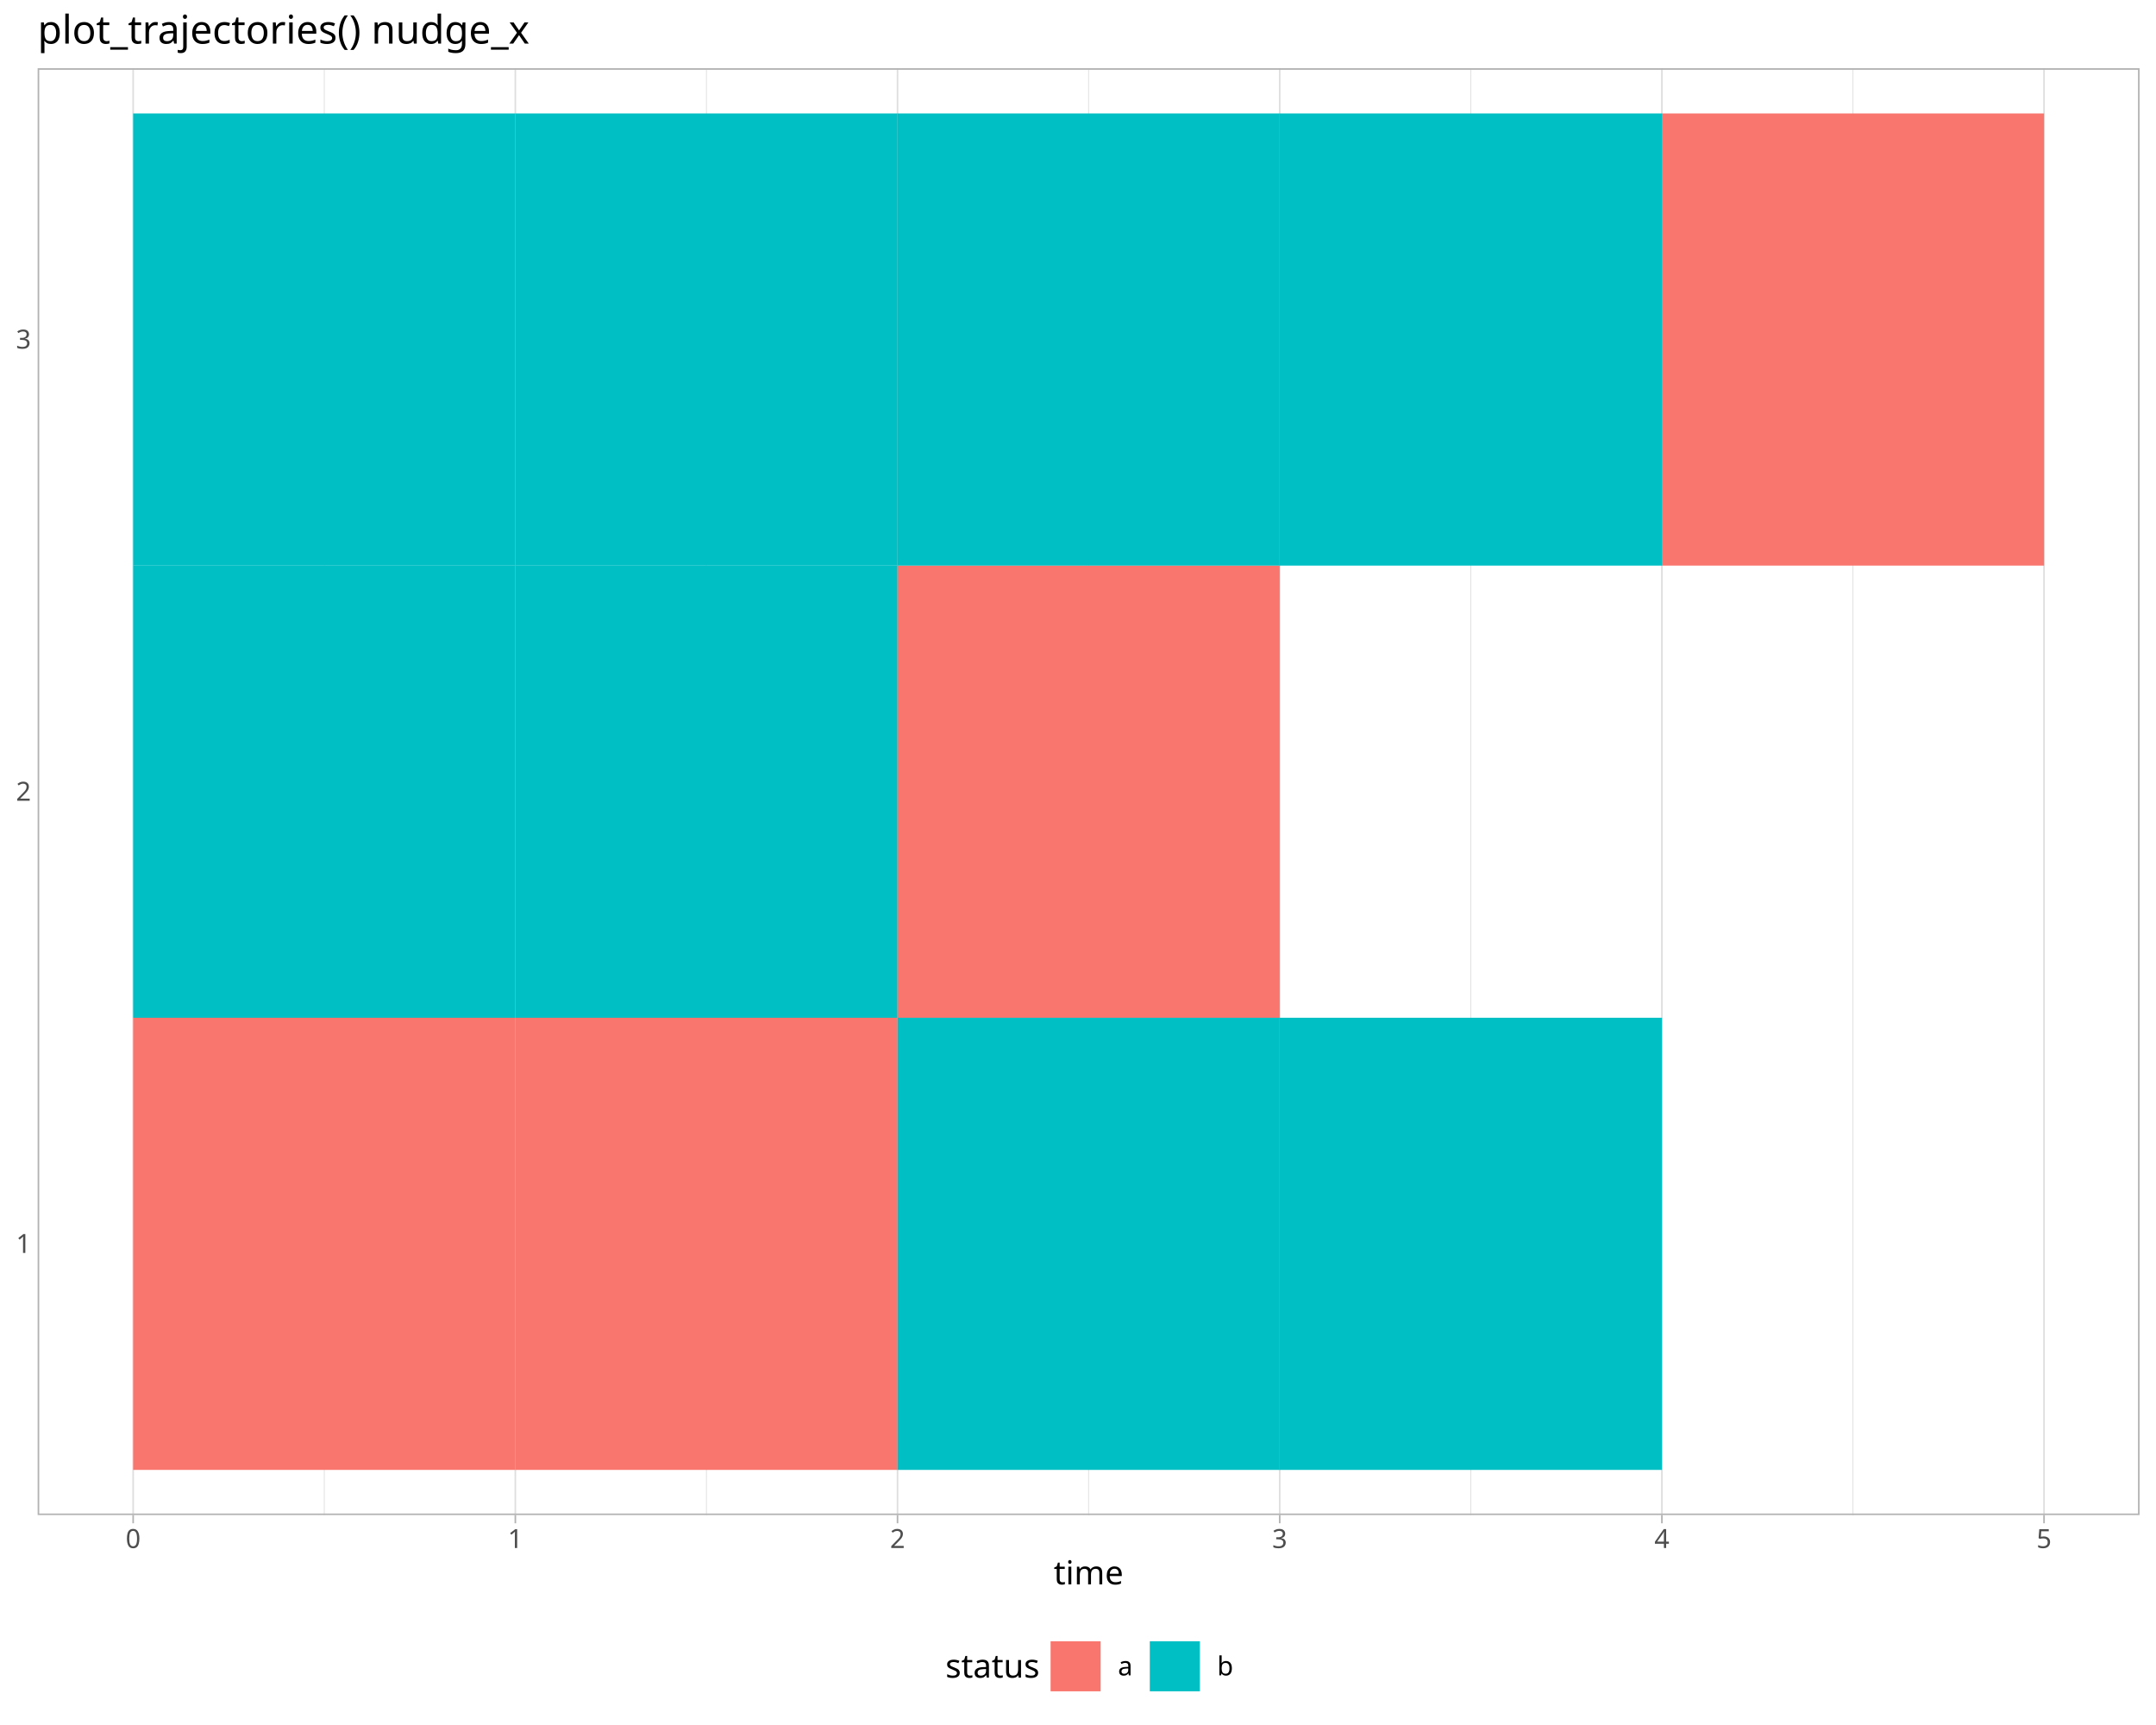
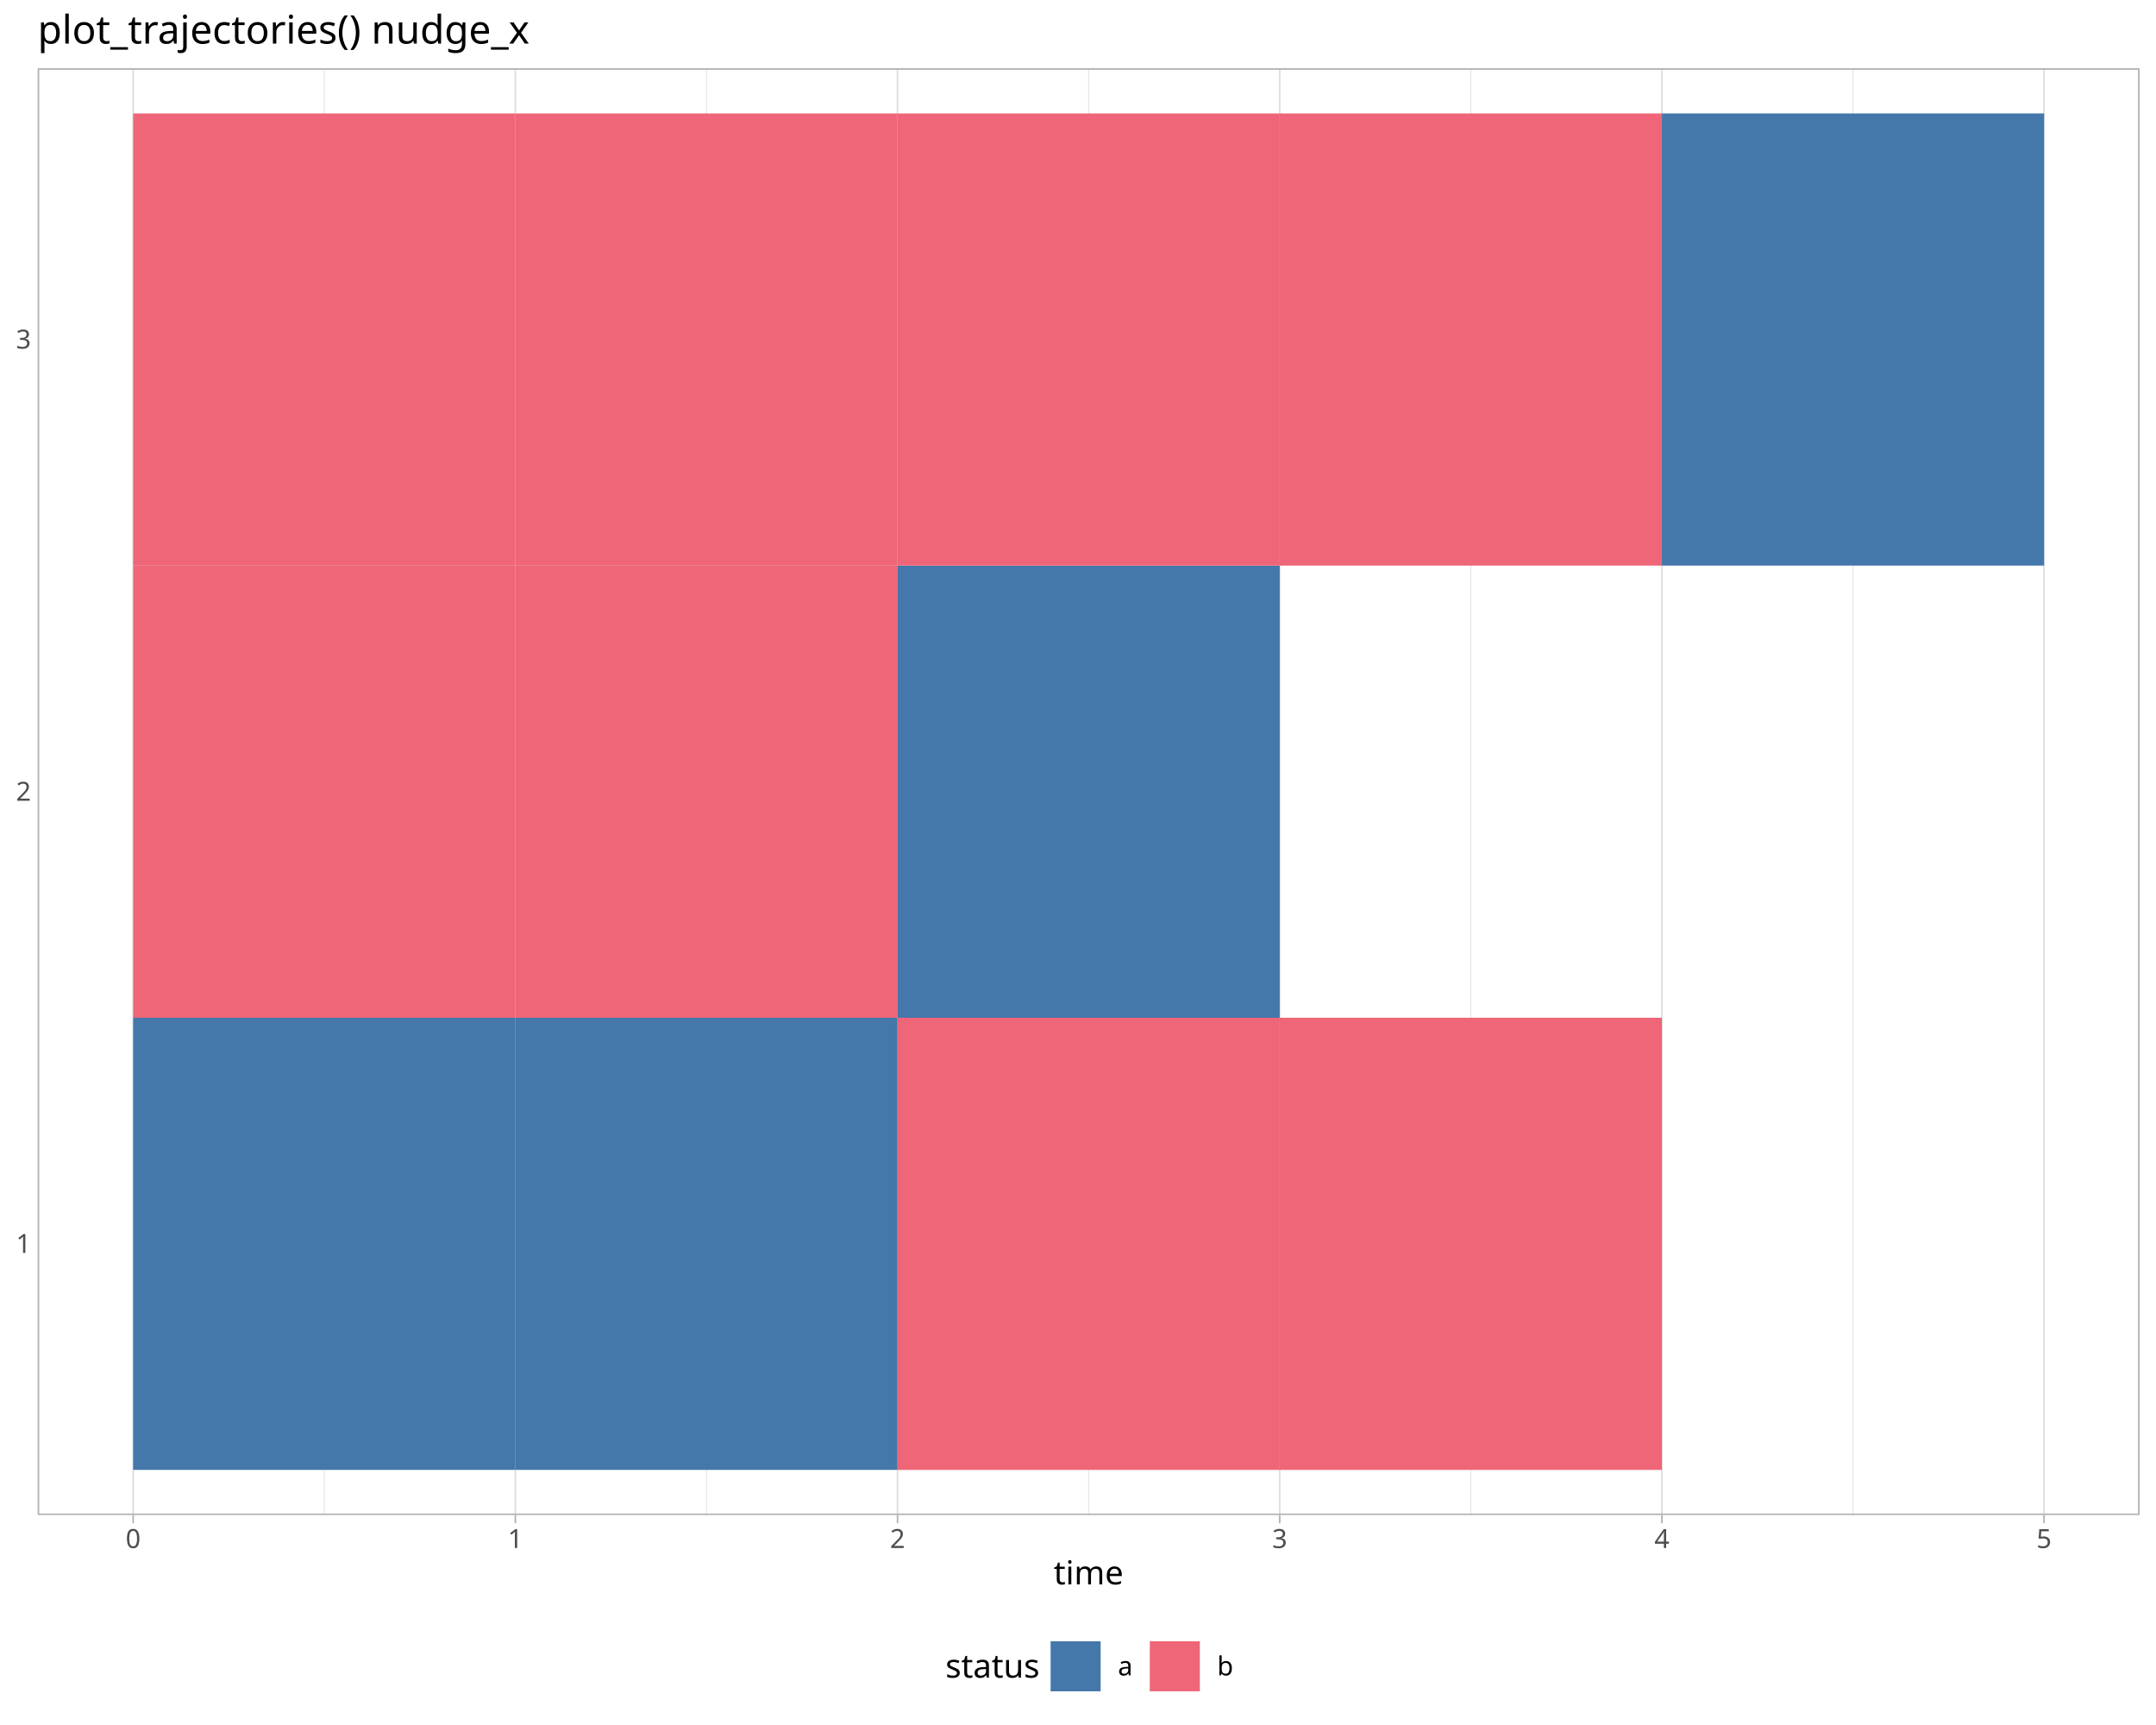
<svg xmlns="http://www.w3.org/2000/svg" class="svglite" data-engine-version="2.0" width="720.00pt" height="576.00pt" viewBox="0 0 720.00 576.00">
  <defs>
    <style type="text/css">
    .svglite line, .svglite polyline, .svglite polygon, .svglite path, .svglite rect, .svglite circle {
      fill: none;
      stroke: #000000;
      stroke-linecap: round;
      stroke-linejoin: round;
      stroke-miterlimit: 10.00;
    }
  </style>
  </defs>
  <rect width="100%" height="100%" style="stroke: none; fill: #FFFFFF;" />
  <defs>
    <clipPath id="cpMC4wMHw3MjAuMDB8MC4wMHw1NzYuMDA=">
      <rect x="0.00" y="0.00" width="720.00" height="576.00" />
    </clipPath>
  </defs>
  <g clip-path="url(#cpMC4wMHw3MjAuMDB8MC4wMHw1NzYuMDA=)">
    <rect x="0" y="0.00" width="720.00" height="576.00" style="stroke-width: 1.07; stroke: #FFFFFF; fill: #FFFFFF;" />
  </g>
  <defs>
    <clipPath id="cpMTIuNTd8NzE0LjUyfDIyLjc4fDUwNS45MQ==">
      <rect x="12.57" y="22.78" width="701.95" height="483.13" />
    </clipPath>
  </defs>
  <g clip-path="url(#cpMTIuNTd8NzE0LjUyfDIyLjc4fDUwNS45MQ==)">
    <rect x="12.57" y="22.78" width="701.95" height="483.13" style="stroke-width: 1.07; stroke: none; fill: #FFFFFF;" />
    <polyline points="108.29,505.91 108.29,22.78 " style="stroke-width: 0.27; stroke: #DEDEDE; stroke-linecap: butt;" />
    <polyline points="235.92,505.91 235.92,22.78 " style="stroke-width: 0.27; stroke: #DEDEDE; stroke-linecap: butt;" />
    <polyline points="363.54,505.91 363.54,22.78 " style="stroke-width: 0.27; stroke: #DEDEDE; stroke-linecap: butt;" />
    <polyline points="491.17,505.91 491.17,22.78 " style="stroke-width: 0.27; stroke: #DEDEDE; stroke-linecap: butt;" />
    <polyline points="618.80,505.91 618.80,22.78 " style="stroke-width: 0.27; stroke: #DEDEDE; stroke-linecap: butt;" />
    <polyline points="44.47,505.91 44.47,22.78 " style="stroke-width: 0.53; stroke: #DEDEDE; stroke-linecap: butt;" />
    <polyline points="172.10,505.91 172.10,22.78 " style="stroke-width: 0.53; stroke: #DEDEDE; stroke-linecap: butt;" />
    <polyline points="299.73,505.91 299.73,22.78 " style="stroke-width: 0.53; stroke: #DEDEDE; stroke-linecap: butt;" />
    <polyline points="427.36,505.91 427.36,22.78 " style="stroke-width: 0.53; stroke: #DEDEDE; stroke-linecap: butt;" />
    <polyline points="554.99,505.91 554.99,22.78 " style="stroke-width: 0.53; stroke: #DEDEDE; stroke-linecap: butt;" />
    <polyline points="682.61,505.91 682.61,22.78 " style="stroke-width: 0.53; stroke: #DEDEDE; stroke-linecap: butt;" />
-     <rect x="44.47" y="339.84" width="127.63" height="150.98" style="stroke-width: 0.43; stroke: none; stroke-linecap: butt; stroke-linejoin: miter; fill: #F8766D;" />
-     <rect x="172.10" y="339.84" width="127.63" height="150.98" style="stroke-width: 0.43; stroke: none; stroke-linecap: butt; stroke-linejoin: miter; fill: #F8766D;" />
-     <rect x="299.73" y="339.84" width="127.63" height="150.98" style="stroke-width: 0.43; stroke: none; stroke-linecap: butt; stroke-linejoin: miter; fill: #00BFC4;" />
-     <rect x="427.36" y="339.84" width="127.63" height="150.98" style="stroke-width: 0.43; stroke: none; stroke-linecap: butt; stroke-linejoin: miter; fill: #00BFC4;" />
-     <rect x="44.47" y="188.86" width="127.63" height="150.98" style="stroke-width: 0.43; stroke: none; stroke-linecap: butt; stroke-linejoin: miter; fill: #00BFC4;" />
-     <rect x="172.10" y="188.86" width="127.63" height="150.98" style="stroke-width: 0.43; stroke: none; stroke-linecap: butt; stroke-linejoin: miter; fill: #00BFC4;" />
-     <rect x="299.73" y="188.86" width="127.63" height="150.98" style="stroke-width: 0.43; stroke: none; stroke-linecap: butt; stroke-linejoin: miter; fill: #F8766D;" />
-     <rect x="44.47" y="37.88" width="127.63" height="150.98" style="stroke-width: 0.43; stroke: none; stroke-linecap: butt; stroke-linejoin: miter; fill: #00BFC4;" />
-     <rect x="172.10" y="37.88" width="127.63" height="150.98" style="stroke-width: 0.43; stroke: none; stroke-linecap: butt; stroke-linejoin: miter; fill: #00BFC4;" />
-     <rect x="299.73" y="37.88" width="127.63" height="150.98" style="stroke-width: 0.43; stroke: none; stroke-linecap: butt; stroke-linejoin: miter; fill: #00BFC4;" />
-     <rect x="427.36" y="37.88" width="127.63" height="150.98" style="stroke-width: 0.43; stroke: none; stroke-linecap: butt; stroke-linejoin: miter; fill: #00BFC4;" />
-     <rect x="554.99" y="37.88" width="127.63" height="150.98" style="stroke-width: 0.43; stroke: none; stroke-linecap: butt; stroke-linejoin: miter; fill: #F8766D;" />
+     <rect x="44.47" y="339.84" width="127.63" height="150.98" style="stroke-width: 0.43; stroke: none; stroke-linecap: butt; stroke-linejoin: miter; fill: #4477AA;" />
+     <rect x="172.10" y="339.84" width="127.63" height="150.98" style="stroke-width: 0.43; stroke: none; stroke-linecap: butt; stroke-linejoin: miter; fill: #4477AA;" />
+     <rect x="299.73" y="339.84" width="127.63" height="150.98" style="stroke-width: 0.43; stroke: none; stroke-linecap: butt; stroke-linejoin: miter; fill: #EE6677;" />
+     <rect x="427.36" y="339.84" width="127.63" height="150.98" style="stroke-width: 0.43; stroke: none; stroke-linecap: butt; stroke-linejoin: miter; fill: #EE6677;" />
+     <rect x="44.47" y="188.86" width="127.63" height="150.98" style="stroke-width: 0.43; stroke: none; stroke-linecap: butt; stroke-linejoin: miter; fill: #EE6677;" />
+     <rect x="172.10" y="188.86" width="127.63" height="150.98" style="stroke-width: 0.43; stroke: none; stroke-linecap: butt; stroke-linejoin: miter; fill: #EE6677;" />
+     <rect x="299.73" y="188.86" width="127.63" height="150.98" style="stroke-width: 0.43; stroke: none; stroke-linecap: butt; stroke-linejoin: miter; fill: #4477AA;" />
+     <rect x="44.47" y="37.88" width="127.63" height="150.98" style="stroke-width: 0.43; stroke: none; stroke-linecap: butt; stroke-linejoin: miter; fill: #EE6677;" />
+     <rect x="172.10" y="37.88" width="127.63" height="150.98" style="stroke-width: 0.43; stroke: none; stroke-linecap: butt; stroke-linejoin: miter; fill: #EE6677;" />
+     <rect x="299.73" y="37.88" width="127.63" height="150.98" style="stroke-width: 0.43; stroke: none; stroke-linecap: butt; stroke-linejoin: miter; fill: #EE6677;" />
+     <rect x="427.36" y="37.88" width="127.63" height="150.98" style="stroke-width: 0.43; stroke: none; stroke-linecap: butt; stroke-linejoin: miter; fill: #EE6677;" />
+     <rect x="554.99" y="37.88" width="127.63" height="150.98" style="stroke-width: 0.43; stroke: none; stroke-linecap: butt; stroke-linejoin: miter; fill: #4477AA;" />
    <rect x="12.57" y="22.78" width="701.95" height="483.13" style="stroke-width: 1.07; stroke: #B3B3B3;" />
  </g>
  <g clip-path="url(#cpMC4wMHw3MjAuMDB8MC4wMHw1NzYuMDA=)">
    <text x="10.37" y="418.36" text-anchor="end" style="font-size: 8.80px; fill: #4D4D4D; font-family: sans;" textLength="4.89px" lengthAdjust="spacingAndGlyphs">1</text>
    <text x="10.37" y="267.38" text-anchor="end" style="font-size: 8.80px; fill: #4D4D4D; font-family: sans;" textLength="4.89px" lengthAdjust="spacingAndGlyphs">2</text>
    <text x="10.37" y="116.40" text-anchor="end" style="font-size: 8.80px; fill: #4D4D4D; font-family: sans;" textLength="4.89px" lengthAdjust="spacingAndGlyphs">3</text>
    <polyline points="44.47,508.65 44.47,505.91 " style="stroke-width: 0.53; stroke: #B3B3B3; stroke-linecap: butt;" />
    <polyline points="172.10,508.65 172.10,505.91 " style="stroke-width: 0.53; stroke: #B3B3B3; stroke-linecap: butt;" />
    <polyline points="299.73,508.65 299.73,505.91 " style="stroke-width: 0.53; stroke: #B3B3B3; stroke-linecap: butt;" />
    <polyline points="427.36,508.65 427.36,505.91 " style="stroke-width: 0.53; stroke: #B3B3B3; stroke-linecap: butt;" />
    <polyline points="554.99,508.65 554.99,505.91 " style="stroke-width: 0.53; stroke: #B3B3B3; stroke-linecap: butt;" />
    <polyline points="682.61,508.65 682.61,505.91 " style="stroke-width: 0.53; stroke: #B3B3B3; stroke-linecap: butt;" />
    <text x="44.47" y="516.90" text-anchor="middle" style="font-size: 8.80px; fill: #4D4D4D; font-family: sans;" textLength="4.89px" lengthAdjust="spacingAndGlyphs">0</text>
    <text x="172.10" y="516.90" text-anchor="middle" style="font-size: 8.80px; fill: #4D4D4D; font-family: sans;" textLength="4.89px" lengthAdjust="spacingAndGlyphs">1</text>
    <text x="299.73" y="516.90" text-anchor="middle" style="font-size: 8.80px; fill: #4D4D4D; font-family: sans;" textLength="4.89px" lengthAdjust="spacingAndGlyphs">2</text>
    <text x="427.36" y="516.90" text-anchor="middle" style="font-size: 8.80px; fill: #4D4D4D; font-family: sans;" textLength="4.89px" lengthAdjust="spacingAndGlyphs">3</text>
    <text x="554.99" y="516.90" text-anchor="middle" style="font-size: 8.80px; fill: #4D4D4D; font-family: sans;" textLength="4.89px" lengthAdjust="spacingAndGlyphs">4</text>
    <text x="682.61" y="516.90" text-anchor="middle" style="font-size: 8.80px; fill: #4D4D4D; font-family: sans;" textLength="4.89px" lengthAdjust="spacingAndGlyphs">5</text>
    <text x="363.54" y="529.04" text-anchor="middle" style="font-size: 11.00px; font-family: sans;" textLength="20.78px" lengthAdjust="spacingAndGlyphs">time</text>
    <rect x="310.25" y="542.28" width="106.58" height="28.24" style="stroke-width: 1.07; stroke: none; fill: #FFFFFF;" />
    <text x="315.73" y="560.19" style="font-size: 11.00px; font-family: sans;" textLength="29.36px" lengthAdjust="spacingAndGlyphs">status</text>
    <rect x="350.57" y="547.76" width="17.28" height="17.28" style="stroke-width: 1.07; stroke: none; fill: #FFFFFF;" />
-     <rect x="350.85" y="548.04" width="16.71" height="16.71" style="stroke-width: 0.43; stroke: none; stroke-linecap: butt; stroke-linejoin: miter; fill: #F8766D;" />
+     <rect x="350.85" y="548.04" width="16.71" height="16.71" style="stroke-width: 0.43; stroke: none; stroke-linecap: butt; stroke-linejoin: miter; fill: #4477AA;" />
    <rect x="383.70" y="547.76" width="17.28" height="17.28" style="stroke-width: 1.07; stroke: none; fill: #FFFFFF;" />
-     <rect x="383.98" y="548.04" width="16.71" height="16.71" style="stroke-width: 0.43; stroke: none; stroke-linecap: butt; stroke-linejoin: miter; fill: #00BFC4;" />
+     <rect x="383.98" y="548.04" width="16.71" height="16.71" style="stroke-width: 0.43; stroke: none; stroke-linecap: butt; stroke-linejoin: miter; fill: #EE6677;" />
    <text x="373.33" y="559.43" style="font-size: 8.80px; font-family: sans;" textLength="4.89px" lengthAdjust="spacingAndGlyphs">a</text>
    <text x="406.46" y="559.43" style="font-size: 8.80px; font-family: sans;" textLength="4.89px" lengthAdjust="spacingAndGlyphs">b</text>
    <text x="12.57" y="14.56" style="font-size: 13.20px; font-family: sans;" textLength="156.30px" lengthAdjust="spacingAndGlyphs">plot_trajectories() nudge_x</text>
  </g>
</svg>
